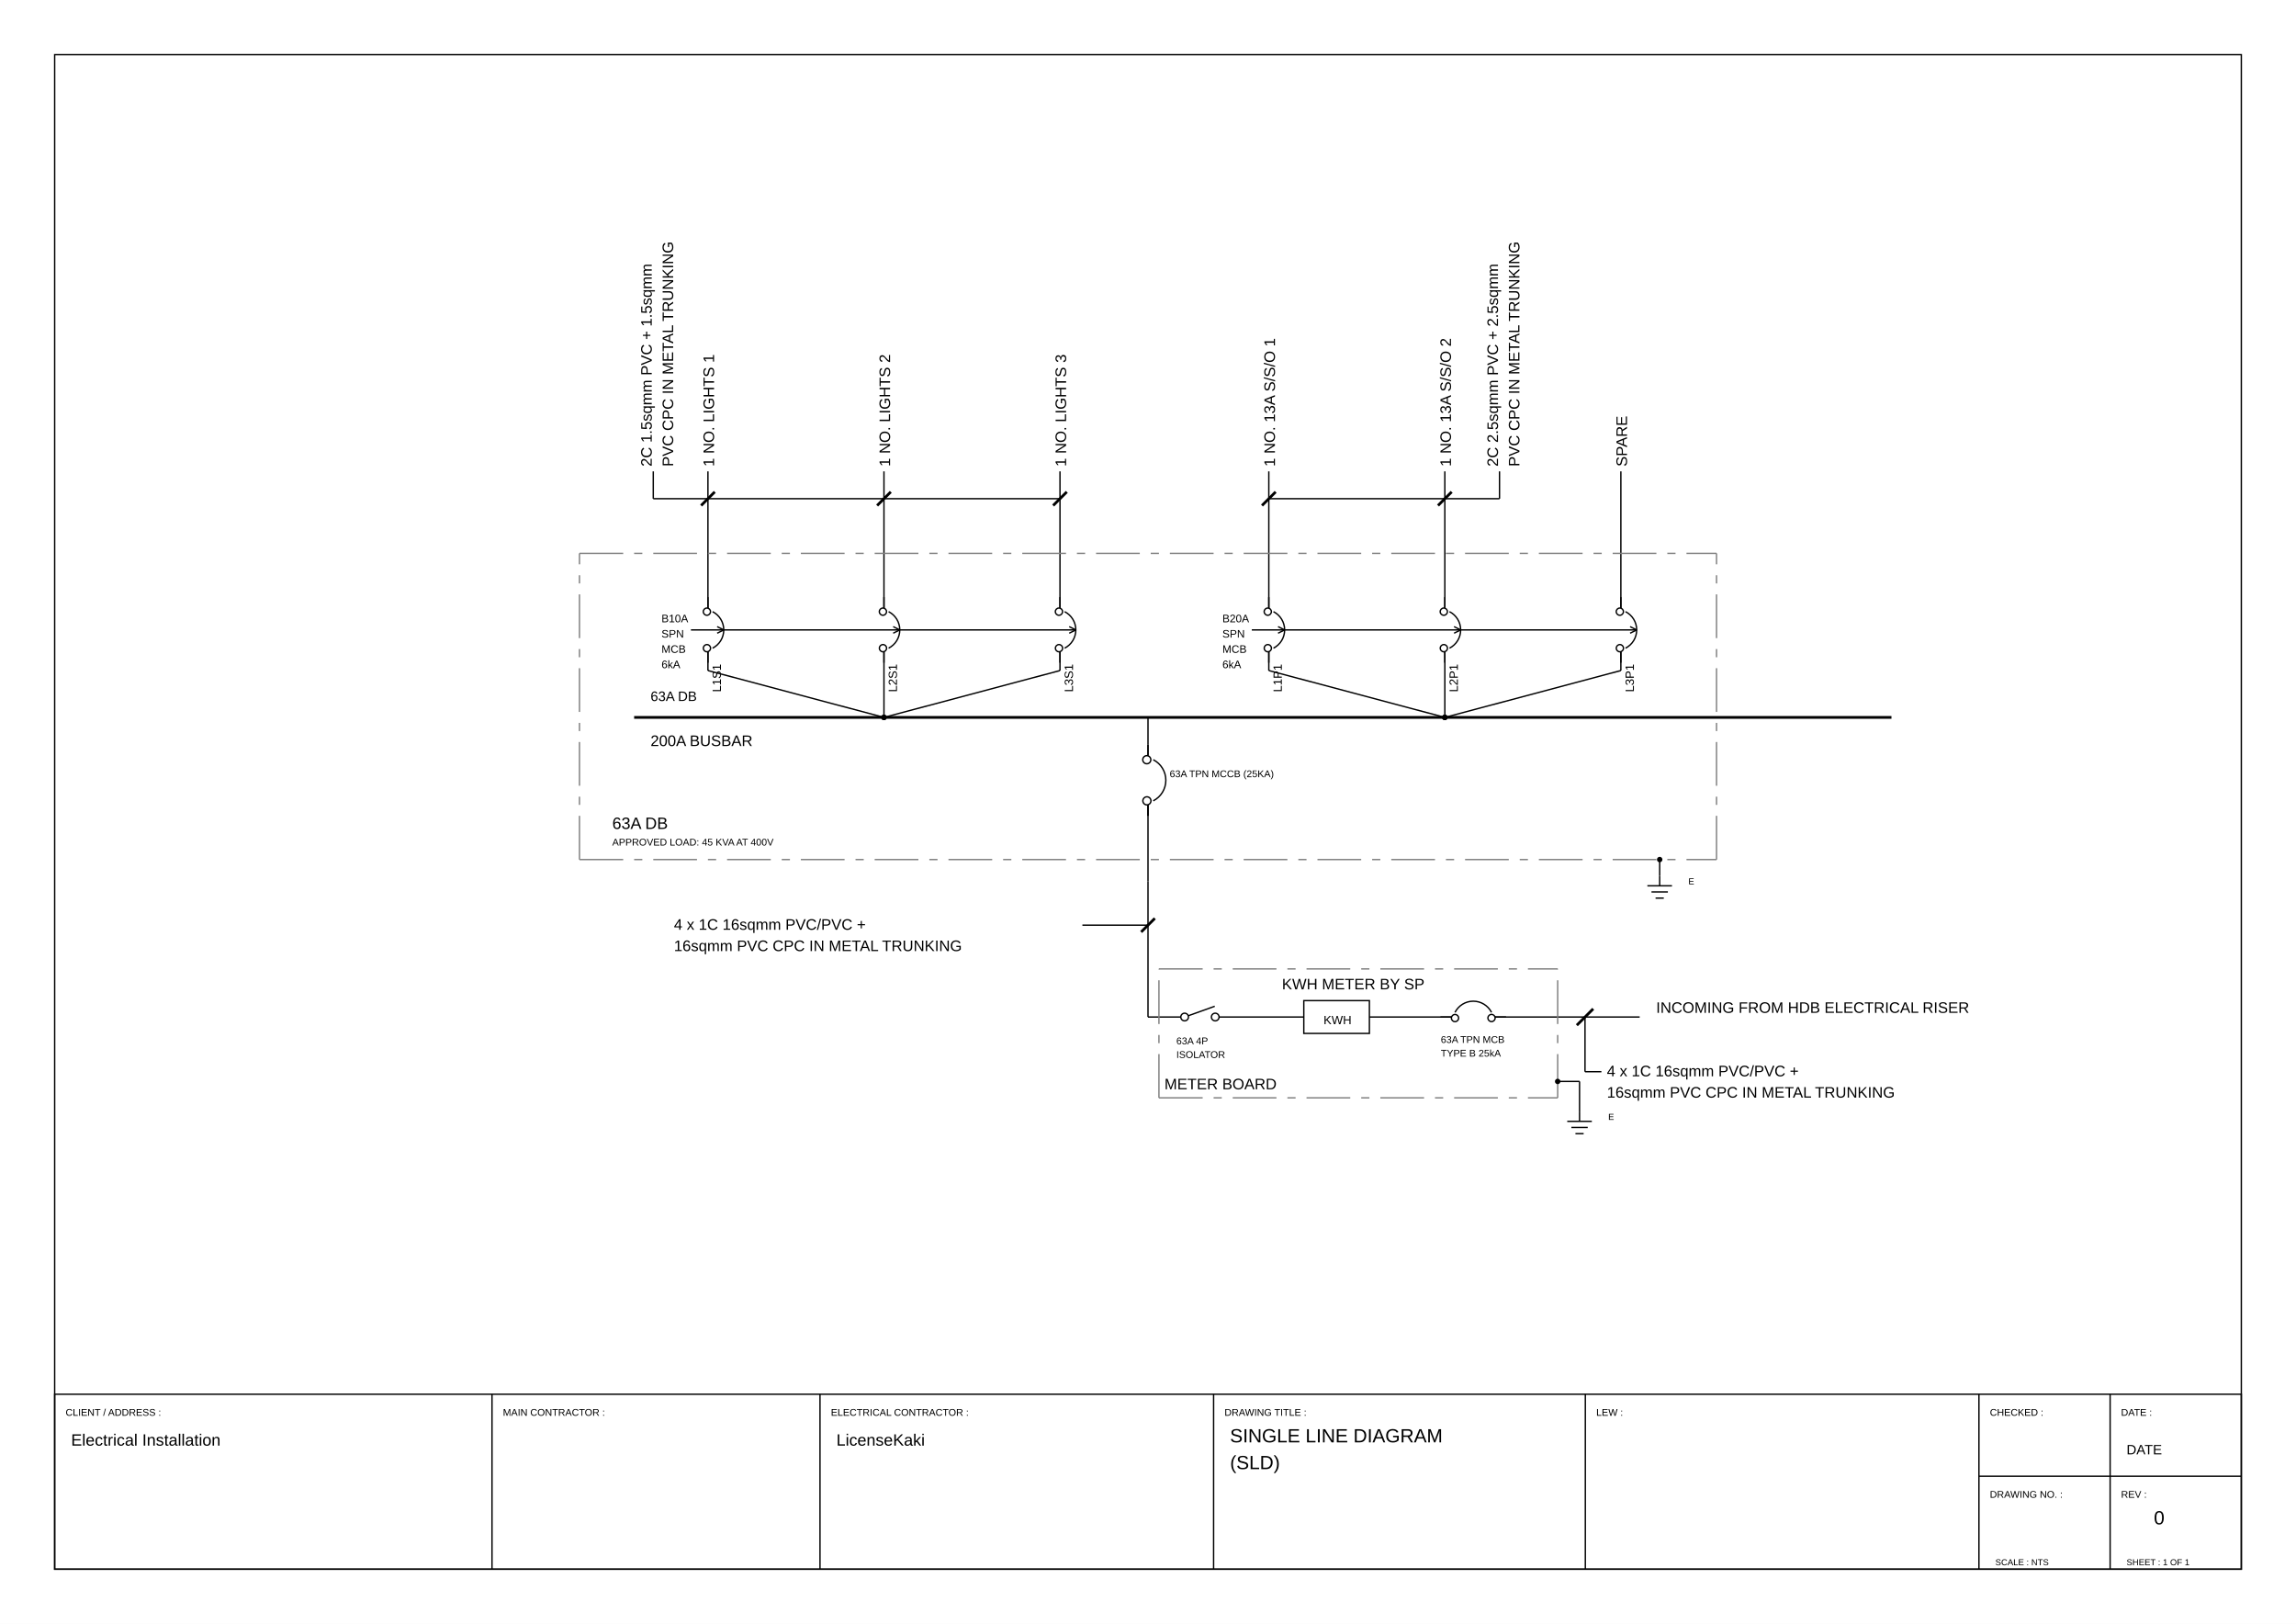
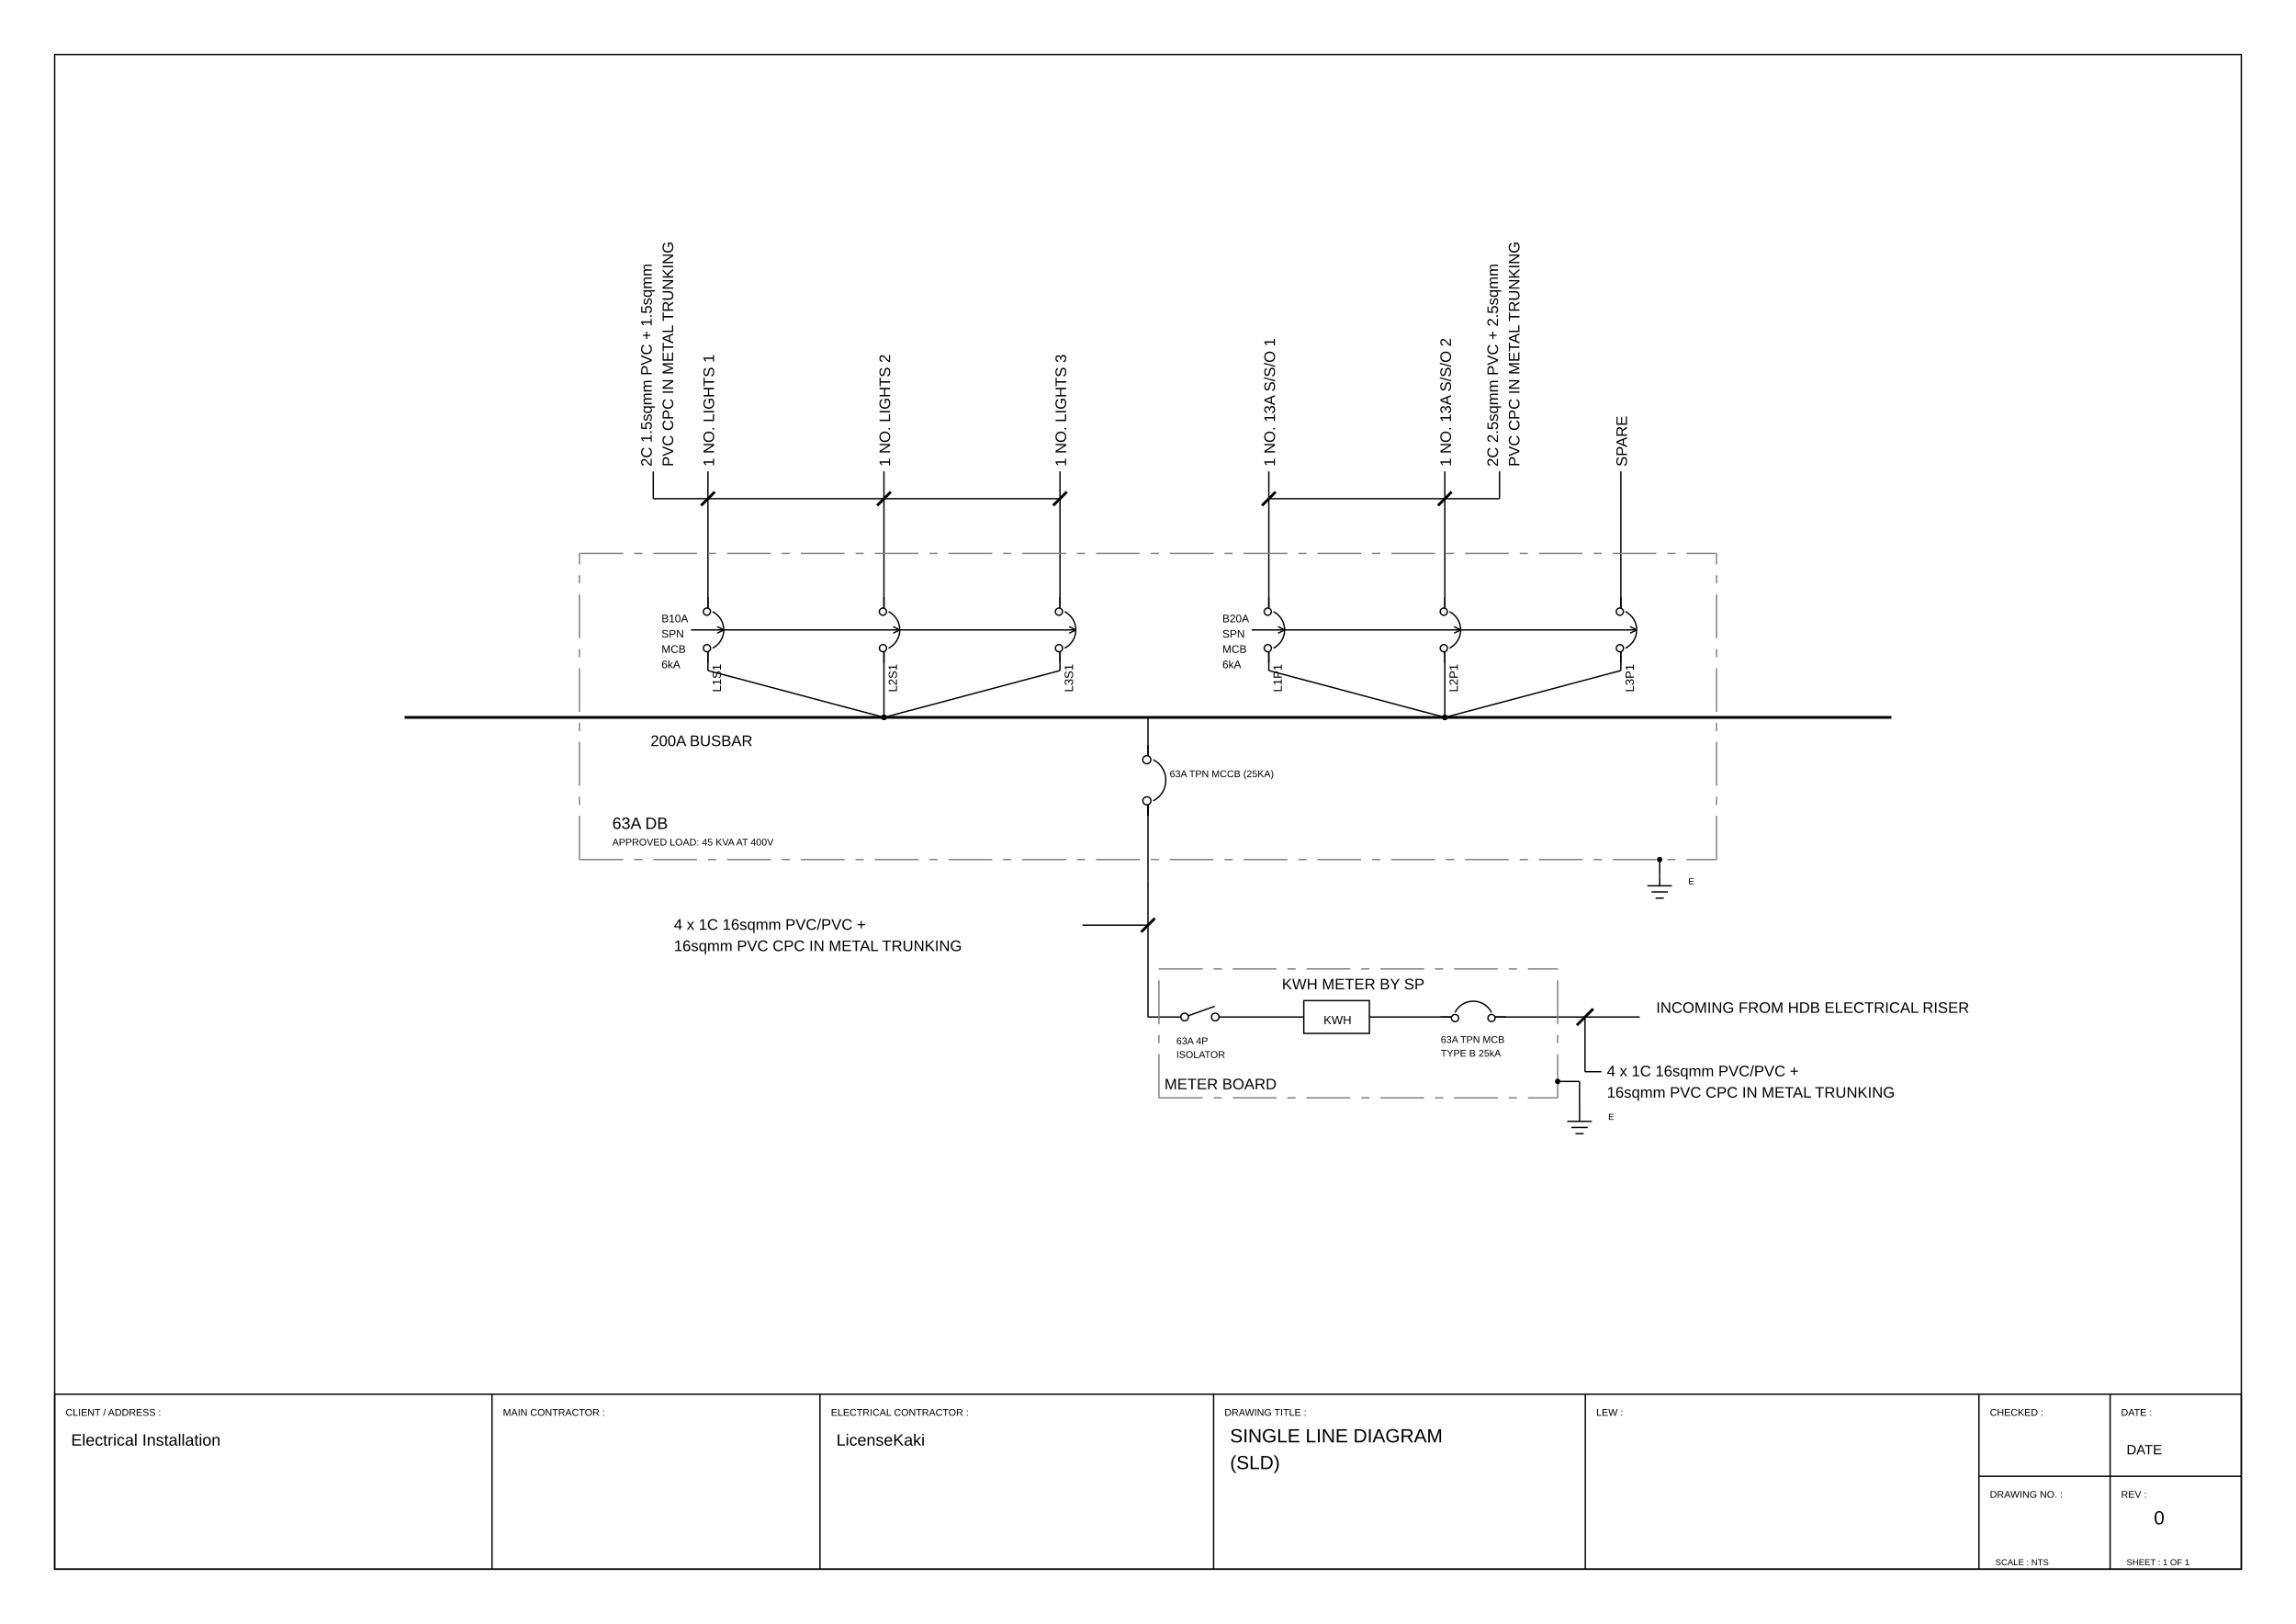
<svg xmlns="http://www.w3.org/2000/svg" viewBox="0 0 420.0 297.0" width="420.0mm" height="297.0mm">
  <rect width="420.0" height="297.0" fill="white" />
  <polygon points="10.00,287.00 410.00,287.00 410.00,10.00 10.00,10.00" stroke="#000000" stroke-width="0.25" fill="none" />
  <polygon points="10.00,287.00 410.00,287.00 410.00,255.00 10.00,255.00" stroke="#000000" stroke-width="0.25" fill="none" />
  <line x1="90.00" y1="255.00" x2="90.00" y2="287.00" stroke="#000000" stroke-width="0.25" fill="none" />
  <line x1="150.00" y1="255.00" x2="150.00" y2="287.00" stroke="#000000" stroke-width="0.25" fill="none" />
  <line x1="222.00" y1="255.00" x2="222.00" y2="287.00" stroke="#000000" stroke-width="0.25" fill="none" />
  <line x1="290.00" y1="255.00" x2="290.00" y2="287.00" stroke="#000000" stroke-width="0.25" fill="none" />
  <line x1="362.00" y1="255.00" x2="362.00" y2="287.00" stroke="#000000" stroke-width="0.25" fill="none" />
  <line x1="362.00" y1="270.00" x2="410.00" y2="270.00" stroke="#000000" stroke-width="0.25" fill="none" />
  <line x1="386.00" y1="255.00" x2="386.00" y2="287.00" stroke="#000000" stroke-width="0.25" fill="none" />
  <text x="12.00" y="258.94" font-family="Arial, Helvetica, sans-serif" font-size="1.8" fill="#000000">CLIENT / ADDRESS :</text>
  <text x="92.00" y="258.94" font-family="Arial, Helvetica, sans-serif" font-size="1.8" fill="#000000">MAIN CONTRACTOR :</text>
  <text x="152.00" y="258.94" font-family="Arial, Helvetica, sans-serif" font-size="1.8" fill="#000000">ELECTRICAL CONTRACTOR :</text>
  <text x="224.00" y="258.94" font-family="Arial, Helvetica, sans-serif" font-size="1.8" fill="#000000">DRAWING TITLE :</text>
  <text x="292.00" y="258.94" font-family="Arial, Helvetica, sans-serif" font-size="1.8" fill="#000000">LEW :</text>
  <text x="364.00" y="258.94" font-family="Arial, Helvetica, sans-serif" font-size="1.8" fill="#000000">CHECKED :</text>
  <text x="388.00" y="258.94" font-family="Arial, Helvetica, sans-serif" font-size="1.8" fill="#000000">DATE :</text>
  <text x="364.00" y="273.94" font-family="Arial, Helvetica, sans-serif" font-size="1.8" fill="#000000">DRAWING NO. :</text>
  <text x="388.00" y="273.94" font-family="Arial, Helvetica, sans-serif" font-size="1.8" fill="#000000">REV :</text>
  <circle cx="222.30" cy="186.01" r="0.70" stroke="#000000" stroke-width="0.25" fill="none" />
  <circle cx="216.70" cy="186.01" r="0.70" stroke="#000000" stroke-width="0.25" fill="none" />
  <polyline points="217.36,185.78 222.21,184.04" stroke="#000000" stroke-width="0.25" fill="none" />
  <text x="215.18" y="191.00" font-family="Arial, Helvetica, sans-serif" font-size="1.8" fill="#000000">
    <tspan x="215.18">63A 4P</tspan>
    <tspan x="215.18" dy="2.5">ISOLATOR</tspan>
  </text>
  <polygon points="238.50,183.01 250.50,183.01 250.50,189.01 238.50,189.01" stroke="#000000" stroke-width="0.25" fill="none" />
  <text x="242.10" y="187.32" font-family="Arial, Helvetica, sans-serif" font-size="2.2" fill="#000000">KWH</text>
  <text x="234.50" y="180.95" font-family="Arial, Helvetica, sans-serif" font-size="2.8" fill="#000000">KWH METER BY SP</text>
  <path d="M 272.84,185.16 A 3.75,3.75 0 0,0 266.16,185.16" stroke="#000000" stroke-width="0.25" fill="none" />
  <circle cx="266.16" cy="186.20" r="0.66" stroke="#000000" stroke-width="0.25" fill="none" />
  <circle cx="272.84" cy="186.19" r="0.66" stroke="#000000" stroke-width="0.25" fill="none" />
  <line x1="265.50" y1="186.01" x2="263.50" y2="186.01" stroke="#000000" stroke-width="0.25" fill="none" />
  <line x1="273.50" y1="186.01" x2="275.50" y2="186.01" stroke="#000000" stroke-width="0.25" fill="none" />
  <text x="263.56" y="190.75" font-family="Arial, Helvetica, sans-serif" font-size="1.8" fill="#000000">
    <tspan x="263.56">63A TPN MCB</tspan>
    <tspan x="263.56" dy="2.5">TYPE B 25kA</tspan>
  </text>
  <text x="302.94" y="185.25" font-family="Arial, Helvetica, sans-serif" font-size="2.8" fill="#000000">INCOMING FROM HDB ELECTRICAL RISER</text>
  <text x="293.94" y="196.85" font-family="Arial, Helvetica, sans-serif" font-size="2.8" fill="#000000">
    <tspan x="293.94">4 x 1C 16sqmm PVC/PVC +</tspan>
    <tspan x="293.94" dy="3.9">16sqmm PVC CPC IN METAL TRUNKING</tspan>
  </text>
  <text x="213.00" y="199.23" font-family="Arial, Helvetica, sans-serif" font-size="2.8" fill="#000000">METER BOARD</text>
  <line x1="288.94" y1="203.29" x2="288.94" y2="205.09" stroke="#000000" stroke-width="0.25" fill="none" />
  <line x1="286.69" y1="205.09" x2="291.19" y2="205.09" stroke="#000000" stroke-width="0.25" fill="none" />
  <line x1="287.44" y1="206.21" x2="290.44" y2="206.21" stroke="#000000" stroke-width="0.25" fill="none" />
  <line x1="288.19" y1="207.34" x2="289.69" y2="207.34" stroke="#000000" stroke-width="0.25" fill="none" />
  <text x="294.19" y="204.82" font-family="Arial, Helvetica, sans-serif" font-size="1.6" fill="#000000">E</text>
  <path d="M 210.96,146.47 A 4.22,4.22 0 0,0 210.96,138.95" stroke="#000000" stroke-width="0.25" fill="none" />
  <circle cx="209.78" cy="138.95" r="0.74" stroke="#000000" stroke-width="0.25" fill="none" />
  <circle cx="209.80" cy="146.47" r="0.74" stroke="#000000" stroke-width="0.25" fill="none" />
  <line x1="210.00" y1="147.21" x2="210.00" y2="149.21" stroke="#000000" stroke-width="0.25" fill="none" />
  <line x1="210.00" y1="138.21" x2="210.00" y2="136.21" stroke="#000000" stroke-width="0.25" fill="none" />
  <text x="213.96" y="142.15" font-family="Arial, Helvetica, sans-serif" font-size="1.8" fill="#000000">63A TPN MCCB (25KA)</text>
-   <line x1="116.00" y1="131.21" x2="346.00" y2="131.21" stroke="#000000" stroke-width="0.50" fill="none" />
-   <text x="119.00" y="128.21" font-family="Arial, Helvetica, sans-serif" font-size="2.5" fill="#000000">63A DB</text>
+   <line x1="74.00" y1="131.21" x2="346.00" y2="131.21" stroke="#000000" stroke-width="0.50" fill="none" />
  <text x="119.00" y="136.45" font-family="Arial, Helvetica, sans-serif" font-size="2.8" fill="#000000">200A BUSBAR</text>
  <text x="131.00" y="127.47" font-family="Arial, Helvetica, sans-serif" font-size="2.2" fill="#000000" transform="rotate(-90.0,131.00,126.59)">L1S1</text>
  <path d="M 130.35,118.55 A 3.75,3.75 0 0,0 130.35,111.87" stroke="#000000" stroke-width="0.25" fill="none" />
  <circle cx="129.31" cy="111.87" r="0.66" stroke="#000000" stroke-width="0.25" fill="none" />
  <circle cx="129.32" cy="118.55" r="0.66" stroke="#000000" stroke-width="0.25" fill="none" />
  <line x1="129.50" y1="119.21" x2="129.50" y2="121.21" stroke="#000000" stroke-width="0.25" fill="none" />
  <line x1="129.50" y1="111.21" x2="129.50" y2="109.21" stroke="#000000" stroke-width="0.25" fill="none" />
  <line x1="126.39" y1="115.21" x2="132.39" y2="115.21" stroke="#000000" stroke-width="0.25" fill="none" />
  <line x1="132.39" y1="115.21" x2="131.19" y2="114.61" stroke="#000000" stroke-width="0.25" fill="none" />
  <line x1="132.39" y1="115.21" x2="131.19" y2="115.81" stroke="#000000" stroke-width="0.25" fill="none" />
  <text x="121.00" y="113.81" font-family="Arial, Helvetica, sans-serif" font-size="2.0" fill="#000000">
    <tspan x="121.00">B10A</tspan>
    <tspan x="121.00" dy="2.8">SPN</tspan>
    <tspan x="121.00" dy="2.8">MCB</tspan>
    <tspan x="121.00" dy="2.8">6kA</tspan>
  </text>
  <text x="129.50" y="86.45" font-family="Arial, Helvetica, sans-serif" font-size="2.8" fill="#000000" transform="rotate(-90.0,129.50,85.33)">1 NO. LIGHTS 1</text>
  <text x="163.20" y="127.47" font-family="Arial, Helvetica, sans-serif" font-size="2.2" fill="#000000" transform="rotate(-90.0,163.20,126.59)">L2S1</text>
  <path d="M 162.55,118.55 A 3.75,3.75 0 0,0 162.55,111.87" stroke="#000000" stroke-width="0.25" fill="none" />
  <circle cx="161.51" cy="111.87" r="0.66" stroke="#000000" stroke-width="0.25" fill="none" />
  <circle cx="161.52" cy="118.55" r="0.66" stroke="#000000" stroke-width="0.25" fill="none" />
  <line x1="161.70" y1="119.21" x2="161.70" y2="121.21" stroke="#000000" stroke-width="0.25" fill="none" />
  <line x1="161.70" y1="111.21" x2="161.70" y2="109.21" stroke="#000000" stroke-width="0.25" fill="none" />
  <line x1="132.39" y1="115.21" x2="164.59" y2="115.21" stroke="#000000" stroke-width="0.25" fill="none" />
  <line x1="164.59" y1="115.21" x2="163.39" y2="114.61" stroke="#000000" stroke-width="0.25" fill="none" />
  <line x1="164.59" y1="115.21" x2="163.39" y2="115.81" stroke="#000000" stroke-width="0.25" fill="none" />
  <text x="161.70" y="86.45" font-family="Arial, Helvetica, sans-serif" font-size="2.8" fill="#000000" transform="rotate(-90.0,161.70,85.33)">1 NO. LIGHTS 2</text>
  <text x="195.40" y="127.47" font-family="Arial, Helvetica, sans-serif" font-size="2.2" fill="#000000" transform="rotate(-90.0,195.40,126.59)">L3S1</text>
  <path d="M 194.75,118.55 A 3.75,3.75 0 0,0 194.75,111.87" stroke="#000000" stroke-width="0.25" fill="none" />
  <circle cx="193.71" cy="111.87" r="0.66" stroke="#000000" stroke-width="0.25" fill="none" />
  <circle cx="193.72" cy="118.55" r="0.66" stroke="#000000" stroke-width="0.25" fill="none" />
  <line x1="193.90" y1="119.21" x2="193.90" y2="121.21" stroke="#000000" stroke-width="0.25" fill="none" />
  <line x1="193.90" y1="111.21" x2="193.90" y2="109.21" stroke="#000000" stroke-width="0.25" fill="none" />
  <line x1="164.59" y1="115.21" x2="196.79" y2="115.21" stroke="#000000" stroke-width="0.25" fill="none" />
  <line x1="196.79" y1="115.21" x2="195.59" y2="114.61" stroke="#000000" stroke-width="0.25" fill="none" />
  <line x1="196.79" y1="115.21" x2="195.59" y2="115.81" stroke="#000000" stroke-width="0.25" fill="none" />
  <text x="193.90" y="86.45" font-family="Arial, Helvetica, sans-serif" font-size="2.8" fill="#000000" transform="rotate(-90.0,193.90,85.33)">1 NO. LIGHTS 3</text>
  <text x="233.60" y="127.47" font-family="Arial, Helvetica, sans-serif" font-size="2.2" fill="#000000" transform="rotate(-90.0,233.60,126.59)">L1P1</text>
  <path d="M 232.95,118.55 A 3.75,3.75 0 0,0 232.95,111.87" stroke="#000000" stroke-width="0.25" fill="none" />
  <circle cx="231.91" cy="111.87" r="0.66" stroke="#000000" stroke-width="0.25" fill="none" />
  <circle cx="231.92" cy="118.55" r="0.66" stroke="#000000" stroke-width="0.25" fill="none" />
  <line x1="232.10" y1="119.21" x2="232.10" y2="121.21" stroke="#000000" stroke-width="0.25" fill="none" />
  <line x1="232.10" y1="111.21" x2="232.10" y2="109.21" stroke="#000000" stroke-width="0.25" fill="none" />
  <line x1="228.99" y1="115.21" x2="234.99" y2="115.21" stroke="#000000" stroke-width="0.25" fill="none" />
  <line x1="234.99" y1="115.21" x2="233.79" y2="114.61" stroke="#000000" stroke-width="0.25" fill="none" />
  <line x1="234.99" y1="115.21" x2="233.79" y2="115.81" stroke="#000000" stroke-width="0.25" fill="none" />
  <text x="223.60" y="113.81" font-family="Arial, Helvetica, sans-serif" font-size="2.0" fill="#000000">
    <tspan x="223.60">B20A</tspan>
    <tspan x="223.60" dy="2.8">SPN</tspan>
    <tspan x="223.60" dy="2.8">MCB</tspan>
    <tspan x="223.60" dy="2.8">6kA</tspan>
  </text>
  <text x="232.10" y="86.45" font-family="Arial, Helvetica, sans-serif" font-size="2.8" fill="#000000" transform="rotate(-90.0,232.10,85.33)">1 NO. 13A S/S/O 1</text>
  <text x="265.80" y="127.47" font-family="Arial, Helvetica, sans-serif" font-size="2.2" fill="#000000" transform="rotate(-90.0,265.80,126.59)">L2P1</text>
  <path d="M 265.15,118.55 A 3.75,3.75 0 0,0 265.15,111.87" stroke="#000000" stroke-width="0.25" fill="none" />
  <circle cx="264.11" cy="111.87" r="0.66" stroke="#000000" stroke-width="0.25" fill="none" />
  <circle cx="264.12" cy="118.55" r="0.66" stroke="#000000" stroke-width="0.25" fill="none" />
  <line x1="264.30" y1="119.21" x2="264.30" y2="121.21" stroke="#000000" stroke-width="0.25" fill="none" />
  <line x1="264.30" y1="111.21" x2="264.30" y2="109.21" stroke="#000000" stroke-width="0.25" fill="none" />
  <line x1="234.99" y1="115.21" x2="267.19" y2="115.21" stroke="#000000" stroke-width="0.25" fill="none" />
  <line x1="267.19" y1="115.21" x2="265.99" y2="114.61" stroke="#000000" stroke-width="0.25" fill="none" />
  <line x1="267.19" y1="115.21" x2="265.99" y2="115.81" stroke="#000000" stroke-width="0.25" fill="none" />
  <text x="264.30" y="86.45" font-family="Arial, Helvetica, sans-serif" font-size="2.8" fill="#000000" transform="rotate(-90.0,264.30,85.33)">1 NO. 13A S/S/O 2</text>
  <text x="298.00" y="127.47" font-family="Arial, Helvetica, sans-serif" font-size="2.2" fill="#000000" transform="rotate(-90.0,298.00,126.59)">L3P1</text>
  <path d="M 297.35,118.55 A 3.75,3.75 0 0,0 297.35,111.87" stroke="#000000" stroke-width="0.25" fill="none" />
  <circle cx="296.31" cy="111.87" r="0.66" stroke="#000000" stroke-width="0.25" fill="none" />
  <circle cx="296.32" cy="118.55" r="0.66" stroke="#000000" stroke-width="0.25" fill="none" />
  <line x1="296.50" y1="119.21" x2="296.50" y2="121.21" stroke="#000000" stroke-width="0.25" fill="none" />
  <line x1="296.50" y1="111.21" x2="296.50" y2="109.21" stroke="#000000" stroke-width="0.25" fill="none" />
  <line x1="267.19" y1="115.21" x2="299.39" y2="115.21" stroke="#000000" stroke-width="0.25" fill="none" />
  <line x1="299.39" y1="115.21" x2="298.19" y2="114.61" stroke="#000000" stroke-width="0.25" fill="none" />
  <line x1="299.39" y1="115.21" x2="298.19" y2="115.81" stroke="#000000" stroke-width="0.25" fill="none" />
  <text x="296.50" y="86.45" font-family="Arial, Helvetica, sans-serif" font-size="2.8" fill="#000000" transform="rotate(-90.0,296.50,85.33)">SPARE</text>
  <text x="118.10" y="86.45" font-family="Arial, Helvetica, sans-serif" font-size="2.8" fill="#000000" transform="rotate(-90.0,118.10,85.33)">2C 1.5sqmm PVC + 1.5sqmm</text>
  <text x="122.02" y="86.45" font-family="Arial, Helvetica, sans-serif" font-size="2.8" fill="#000000" transform="rotate(-90.0,122.02,85.33)">PVC CPC IN METAL TRUNKING</text>
  <text x="272.90" y="86.45" font-family="Arial, Helvetica, sans-serif" font-size="2.8" fill="#000000" transform="rotate(-90.0,272.90,85.33)">2C 2.5sqmm PVC + 2.5sqmm</text>
  <text x="276.82" y="86.45" font-family="Arial, Helvetica, sans-serif" font-size="2.8" fill="#000000" transform="rotate(-90.0,276.82,85.33)">PVC CPC IN METAL TRUNKING</text>
  <text x="112.00" y="151.61" font-family="Arial, Helvetica, sans-serif" font-size="3.0" fill="#000000">63A DB</text>
  <text x="112.00" y="154.65" font-family="Arial, Helvetica, sans-serif" font-size="1.8" fill="#000000">APPROVED LOAD: 45 KVA AT 400V</text>
  <line x1="303.60" y1="160.21" x2="303.60" y2="162.01" stroke="#000000" stroke-width="0.25" fill="none" />
  <line x1="301.35" y1="162.01" x2="305.85" y2="162.01" stroke="#000000" stroke-width="0.25" fill="none" />
  <line x1="302.10" y1="163.13" x2="305.10" y2="163.13" stroke="#000000" stroke-width="0.25" fill="none" />
  <line x1="302.85" y1="164.26" x2="304.35" y2="164.26" stroke="#000000" stroke-width="0.25" fill="none" />
  <text x="308.85" y="161.74" font-family="Arial, Helvetica, sans-serif" font-size="1.6" fill="#000000">E</text>
  <text x="123.28" y="170.05" font-family="Arial, Helvetica, sans-serif" font-size="2.8" fill="#000000">
    <tspan x="123.28">4 x 1C 16sqmm PVC/PVC +</tspan>
    <tspan x="123.28" dy="3.9">16sqmm PVC CPC IN METAL TRUNKING</tspan>
  </text>
  <line x1="210.00" y1="186.01" x2="216.00" y2="186.01" stroke="#000000" stroke-width="0.25" fill="none" />
  <line x1="223.00" y1="186.01" x2="238.50" y2="186.01" stroke="#000000" stroke-width="0.25" fill="none" />
  <line x1="250.50" y1="186.01" x2="265.50" y2="186.01" stroke="#000000" stroke-width="0.25" fill="none" />
  <line x1="273.50" y1="186.01" x2="299.94" y2="186.01" stroke="#000000" stroke-width="0.25" fill="none" />
  <line x1="289.94" y1="186.01" x2="289.94" y2="196.01" stroke="#000000" stroke-width="0.25" fill="none" />
  <line x1="210.00" y1="186.01" x2="210.00" y2="161.21" stroke="#000000" stroke-width="0.25" fill="none" />
  <line x1="284.94" y1="197.79" x2="288.94" y2="197.79" stroke="#000000" stroke-width="0.25" fill="none" />
  <line x1="288.94" y1="197.79" x2="288.94" y2="203.29" stroke="#000000" stroke-width="0.25" fill="none" />
  <line x1="210.00" y1="161.21" x2="210.00" y2="147.21" stroke="#000000" stroke-width="0.25" fill="none" />
  <line x1="210.00" y1="149.21" x2="210.00" y2="147.21" stroke="#000000" stroke-width="0.25" fill="none" />
  <line x1="210.00" y1="138.21" x2="210.00" y2="136.21" stroke="#000000" stroke-width="0.25" fill="none" />
  <line x1="210.00" y1="136.21" x2="210.00" y2="131.21" stroke="#000000" stroke-width="0.25" fill="none" />
  <line x1="129.50" y1="122.64" x2="129.50" y2="119.21" stroke="#000000" stroke-width="0.25" fill="none" />
  <line x1="129.50" y1="111.21" x2="129.50" y2="109.21" stroke="#000000" stroke-width="0.25" fill="none" />
  <line x1="129.50" y1="109.21" x2="129.50" y2="86.21" stroke="#000000" stroke-width="0.25" fill="none" />
  <line x1="161.70" y1="131.21" x2="161.70" y2="119.21" stroke="#000000" stroke-width="0.25" fill="none" />
  <line x1="161.70" y1="111.21" x2="161.70" y2="109.21" stroke="#000000" stroke-width="0.25" fill="none" />
  <line x1="161.70" y1="109.21" x2="161.70" y2="86.21" stroke="#000000" stroke-width="0.25" fill="none" />
  <line x1="193.90" y1="122.64" x2="193.90" y2="119.21" stroke="#000000" stroke-width="0.25" fill="none" />
  <line x1="193.90" y1="111.21" x2="193.90" y2="109.21" stroke="#000000" stroke-width="0.25" fill="none" />
  <line x1="193.90" y1="109.21" x2="193.90" y2="86.21" stroke="#000000" stroke-width="0.25" fill="none" />
  <line x1="232.10" y1="122.64" x2="232.10" y2="119.21" stroke="#000000" stroke-width="0.25" fill="none" />
  <line x1="232.10" y1="111.21" x2="232.10" y2="109.21" stroke="#000000" stroke-width="0.25" fill="none" />
  <line x1="232.10" y1="109.21" x2="232.10" y2="86.21" stroke="#000000" stroke-width="0.25" fill="none" />
  <line x1="264.30" y1="131.21" x2="264.30" y2="119.21" stroke="#000000" stroke-width="0.25" fill="none" />
  <line x1="264.30" y1="111.21" x2="264.30" y2="109.21" stroke="#000000" stroke-width="0.25" fill="none" />
  <line x1="264.30" y1="109.21" x2="264.30" y2="86.21" stroke="#000000" stroke-width="0.25" fill="none" />
  <line x1="296.50" y1="122.64" x2="296.50" y2="119.21" stroke="#000000" stroke-width="0.25" fill="none" />
  <line x1="296.50" y1="111.21" x2="296.50" y2="109.21" stroke="#000000" stroke-width="0.25" fill="none" />
  <line x1="296.50" y1="109.21" x2="296.50" y2="86.21" stroke="#000000" stroke-width="0.25" fill="none" />
  <line x1="119.50" y1="91.21" x2="119.50" y2="86.21" stroke="#000000" stroke-width="0.25" fill="none" />
  <line x1="274.30" y1="91.21" x2="274.30" y2="86.21" stroke="#000000" stroke-width="0.25" fill="none" />
  <line x1="303.60" y1="157.21" x2="303.60" y2="160.21" stroke="#000000" stroke-width="0.25" fill="none" />
  <line x1="288.44" y1="187.51" x2="291.44" y2="184.51" stroke="#000000" stroke-width="0.50" fill="none" />
  <line x1="208.75" y1="170.46" x2="211.25" y2="167.96" stroke="#000000" stroke-width="0.50" fill="none" />
  <line x1="128.25" y1="92.46" x2="130.75" y2="89.96" stroke="#000000" stroke-width="0.50" fill="none" />
  <line x1="160.45" y1="92.46" x2="162.95" y2="89.96" stroke="#000000" stroke-width="0.50" fill="none" />
  <line x1="192.65" y1="92.46" x2="195.15" y2="89.96" stroke="#000000" stroke-width="0.50" fill="none" />
  <line x1="230.85" y1="92.46" x2="233.35" y2="89.96" stroke="#000000" stroke-width="0.50" fill="none" />
  <line x1="263.05" y1="92.46" x2="265.55" y2="89.96" stroke="#000000" stroke-width="0.50" fill="none" />
  <line x1="289.94" y1="196.01" x2="292.94" y2="196.01" stroke="#000000" stroke-width="0.25" fill="none" />
  <line x1="210.00" y1="169.21" x2="198.00" y2="169.21" stroke="#000000" stroke-width="0.25" fill="none" />
  <line x1="119.50" y1="91.21" x2="193.90" y2="91.21" stroke="#000000" stroke-width="0.25" fill="none" />
  <line x1="232.10" y1="91.21" x2="274.30" y2="91.21" stroke="#000000" stroke-width="0.25" fill="none" />
  <line x1="161.70" y1="131.21" x2="129.50" y2="122.64" stroke="#000000" stroke-width="0.25" fill="none" />
  <line x1="161.70" y1="131.21" x2="193.90" y2="122.64" stroke="#000000" stroke-width="0.25" fill="none" />
  <line x1="264.30" y1="131.21" x2="232.10" y2="122.64" stroke="#000000" stroke-width="0.25" fill="none" />
  <line x1="264.30" y1="131.21" x2="296.50" y2="122.64" stroke="#000000" stroke-width="0.25" fill="none" />
  <line x1="212.00" y1="200.79" x2="220.00" y2="200.79" stroke="#808080" stroke-width="0.25" fill="none" />
  <line x1="222.00" y1="200.79" x2="223.50" y2="200.79" stroke="#808080" stroke-width="0.25" fill="none" />
  <line x1="225.50" y1="200.79" x2="233.50" y2="200.79" stroke="#808080" stroke-width="0.25" fill="none" />
  <line x1="235.50" y1="200.79" x2="237.00" y2="200.79" stroke="#808080" stroke-width="0.25" fill="none" />
  <line x1="239.00" y1="200.79" x2="247.00" y2="200.79" stroke="#808080" stroke-width="0.25" fill="none" />
  <line x1="249.00" y1="200.79" x2="250.50" y2="200.79" stroke="#808080" stroke-width="0.25" fill="none" />
  <line x1="252.50" y1="200.79" x2="260.50" y2="200.79" stroke="#808080" stroke-width="0.25" fill="none" />
  <line x1="262.50" y1="200.79" x2="264.00" y2="200.79" stroke="#808080" stroke-width="0.25" fill="none" />
  <line x1="266.00" y1="200.79" x2="274.00" y2="200.79" stroke="#808080" stroke-width="0.25" fill="none" />
  <line x1="276.00" y1="200.79" x2="277.50" y2="200.79" stroke="#808080" stroke-width="0.25" fill="none" />
  <line x1="279.50" y1="200.79" x2="284.94" y2="200.79" stroke="#808080" stroke-width="0.25" fill="none" />
  <line x1="212.00" y1="177.21" x2="220.00" y2="177.21" stroke="#808080" stroke-width="0.25" fill="none" />
  <line x1="222.00" y1="177.21" x2="223.50" y2="177.21" stroke="#808080" stroke-width="0.25" fill="none" />
  <line x1="225.50" y1="177.21" x2="233.50" y2="177.21" stroke="#808080" stroke-width="0.25" fill="none" />
  <line x1="235.50" y1="177.21" x2="237.00" y2="177.21" stroke="#808080" stroke-width="0.25" fill="none" />
  <line x1="239.00" y1="177.21" x2="247.00" y2="177.21" stroke="#808080" stroke-width="0.25" fill="none" />
  <line x1="249.00" y1="177.21" x2="250.50" y2="177.21" stroke="#808080" stroke-width="0.25" fill="none" />
  <line x1="252.50" y1="177.21" x2="260.50" y2="177.21" stroke="#808080" stroke-width="0.25" fill="none" />
  <line x1="262.50" y1="177.21" x2="264.00" y2="177.21" stroke="#808080" stroke-width="0.25" fill="none" />
  <line x1="266.00" y1="177.21" x2="274.00" y2="177.21" stroke="#808080" stroke-width="0.25" fill="none" />
  <line x1="276.00" y1="177.21" x2="277.50" y2="177.21" stroke="#808080" stroke-width="0.25" fill="none" />
  <line x1="279.50" y1="177.21" x2="284.94" y2="177.21" stroke="#808080" stroke-width="0.25" fill="none" />
  <line x1="212.00" y1="200.79" x2="212.00" y2="192.79" stroke="#808080" stroke-width="0.25" fill="none" />
  <line x1="212.00" y1="190.79" x2="212.00" y2="189.29" stroke="#808080" stroke-width="0.25" fill="none" />
  <line x1="212.00" y1="187.29" x2="212.00" y2="179.29" stroke="#808080" stroke-width="0.25" fill="none" />
  <line x1="212.00" y1="177.29" x2="212.00" y2="177.21" stroke="#808080" stroke-width="0.25" fill="none" />
  <line x1="284.94" y1="200.79" x2="284.94" y2="192.79" stroke="#808080" stroke-width="0.25" fill="none" />
  <line x1="284.94" y1="190.79" x2="284.94" y2="189.29" stroke="#808080" stroke-width="0.25" fill="none" />
  <line x1="284.94" y1="187.29" x2="284.94" y2="179.29" stroke="#808080" stroke-width="0.25" fill="none" />
  <line x1="284.94" y1="177.29" x2="284.94" y2="177.21" stroke="#808080" stroke-width="0.25" fill="none" />
  <line x1="106.00" y1="157.21" x2="114.00" y2="157.21" stroke="#808080" stroke-width="0.25" fill="none" />
  <line x1="116.00" y1="157.21" x2="117.50" y2="157.21" stroke="#808080" stroke-width="0.25" fill="none" />
  <line x1="119.50" y1="157.21" x2="127.50" y2="157.21" stroke="#808080" stroke-width="0.25" fill="none" />
  <line x1="129.50" y1="157.21" x2="131.00" y2="157.21" stroke="#808080" stroke-width="0.25" fill="none" />
  <line x1="133.00" y1="157.21" x2="141.00" y2="157.21" stroke="#808080" stroke-width="0.25" fill="none" />
  <line x1="143.00" y1="157.21" x2="144.50" y2="157.21" stroke="#808080" stroke-width="0.25" fill="none" />
  <line x1="146.50" y1="157.21" x2="154.50" y2="157.21" stroke="#808080" stroke-width="0.25" fill="none" />
  <line x1="156.50" y1="157.21" x2="158.00" y2="157.21" stroke="#808080" stroke-width="0.25" fill="none" />
  <line x1="160.00" y1="157.21" x2="168.00" y2="157.21" stroke="#808080" stroke-width="0.25" fill="none" />
  <line x1="170.00" y1="157.21" x2="171.50" y2="157.21" stroke="#808080" stroke-width="0.25" fill="none" />
  <line x1="173.50" y1="157.21" x2="181.50" y2="157.21" stroke="#808080" stroke-width="0.25" fill="none" />
  <line x1="183.50" y1="157.21" x2="185.00" y2="157.21" stroke="#808080" stroke-width="0.25" fill="none" />
  <line x1="187.00" y1="157.21" x2="195.00" y2="157.21" stroke="#808080" stroke-width="0.25" fill="none" />
  <line x1="197.00" y1="157.21" x2="198.50" y2="157.21" stroke="#808080" stroke-width="0.25" fill="none" />
  <line x1="200.50" y1="157.21" x2="208.50" y2="157.21" stroke="#808080" stroke-width="0.25" fill="none" />
  <line x1="210.50" y1="157.21" x2="212.00" y2="157.21" stroke="#808080" stroke-width="0.25" fill="none" />
  <line x1="214.00" y1="157.21" x2="222.00" y2="157.21" stroke="#808080" stroke-width="0.25" fill="none" />
  <line x1="224.00" y1="157.21" x2="225.50" y2="157.21" stroke="#808080" stroke-width="0.25" fill="none" />
  <line x1="227.50" y1="157.21" x2="235.50" y2="157.21" stroke="#808080" stroke-width="0.25" fill="none" />
  <line x1="237.50" y1="157.21" x2="239.00" y2="157.21" stroke="#808080" stroke-width="0.25" fill="none" />
  <line x1="241.00" y1="157.21" x2="249.00" y2="157.21" stroke="#808080" stroke-width="0.25" fill="none" />
  <line x1="251.00" y1="157.21" x2="252.50" y2="157.21" stroke="#808080" stroke-width="0.25" fill="none" />
  <line x1="254.50" y1="157.21" x2="262.50" y2="157.21" stroke="#808080" stroke-width="0.25" fill="none" />
  <line x1="264.50" y1="157.21" x2="266.00" y2="157.21" stroke="#808080" stroke-width="0.25" fill="none" />
  <line x1="268.00" y1="157.21" x2="276.00" y2="157.21" stroke="#808080" stroke-width="0.25" fill="none" />
  <line x1="278.00" y1="157.21" x2="279.50" y2="157.21" stroke="#808080" stroke-width="0.25" fill="none" />
  <line x1="281.50" y1="157.21" x2="289.50" y2="157.21" stroke="#808080" stroke-width="0.25" fill="none" />
  <line x1="291.50" y1="157.21" x2="293.00" y2="157.21" stroke="#808080" stroke-width="0.25" fill="none" />
  <line x1="295.00" y1="157.21" x2="303.00" y2="157.21" stroke="#808080" stroke-width="0.25" fill="none" />
  <line x1="305.00" y1="157.21" x2="306.50" y2="157.21" stroke="#808080" stroke-width="0.25" fill="none" />
  <line x1="308.50" y1="157.21" x2="314.00" y2="157.21" stroke="#808080" stroke-width="0.25" fill="none" />
  <line x1="106.00" y1="101.21" x2="114.00" y2="101.21" stroke="#808080" stroke-width="0.25" fill="none" />
  <line x1="116.00" y1="101.21" x2="117.50" y2="101.21" stroke="#808080" stroke-width="0.25" fill="none" />
  <line x1="119.50" y1="101.21" x2="127.50" y2="101.21" stroke="#808080" stroke-width="0.25" fill="none" />
  <line x1="129.50" y1="101.21" x2="131.00" y2="101.21" stroke="#808080" stroke-width="0.25" fill="none" />
  <line x1="133.00" y1="101.21" x2="141.00" y2="101.21" stroke="#808080" stroke-width="0.25" fill="none" />
  <line x1="143.00" y1="101.21" x2="144.50" y2="101.21" stroke="#808080" stroke-width="0.25" fill="none" />
  <line x1="146.50" y1="101.21" x2="154.50" y2="101.21" stroke="#808080" stroke-width="0.25" fill="none" />
  <line x1="156.50" y1="101.21" x2="158.00" y2="101.21" stroke="#808080" stroke-width="0.25" fill="none" />
  <line x1="160.00" y1="101.21" x2="168.00" y2="101.21" stroke="#808080" stroke-width="0.25" fill="none" />
  <line x1="170.00" y1="101.21" x2="171.50" y2="101.21" stroke="#808080" stroke-width="0.25" fill="none" />
  <line x1="173.50" y1="101.21" x2="181.50" y2="101.21" stroke="#808080" stroke-width="0.25" fill="none" />
  <line x1="183.50" y1="101.21" x2="185.00" y2="101.21" stroke="#808080" stroke-width="0.25" fill="none" />
  <line x1="187.00" y1="101.21" x2="195.00" y2="101.21" stroke="#808080" stroke-width="0.25" fill="none" />
  <line x1="197.00" y1="101.21" x2="198.50" y2="101.21" stroke="#808080" stroke-width="0.25" fill="none" />
  <line x1="200.50" y1="101.21" x2="208.50" y2="101.21" stroke="#808080" stroke-width="0.25" fill="none" />
  <line x1="210.50" y1="101.21" x2="212.00" y2="101.21" stroke="#808080" stroke-width="0.25" fill="none" />
  <line x1="214.00" y1="101.21" x2="222.00" y2="101.21" stroke="#808080" stroke-width="0.25" fill="none" />
  <line x1="224.00" y1="101.21" x2="225.50" y2="101.21" stroke="#808080" stroke-width="0.25" fill="none" />
  <line x1="227.50" y1="101.21" x2="235.50" y2="101.21" stroke="#808080" stroke-width="0.25" fill="none" />
  <line x1="237.50" y1="101.21" x2="239.00" y2="101.21" stroke="#808080" stroke-width="0.25" fill="none" />
  <line x1="241.00" y1="101.21" x2="249.00" y2="101.21" stroke="#808080" stroke-width="0.25" fill="none" />
  <line x1="251.00" y1="101.21" x2="252.50" y2="101.21" stroke="#808080" stroke-width="0.25" fill="none" />
  <line x1="254.50" y1="101.21" x2="262.50" y2="101.21" stroke="#808080" stroke-width="0.25" fill="none" />
  <line x1="264.50" y1="101.21" x2="266.00" y2="101.21" stroke="#808080" stroke-width="0.25" fill="none" />
  <line x1="268.00" y1="101.21" x2="276.00" y2="101.21" stroke="#808080" stroke-width="0.25" fill="none" />
  <line x1="278.00" y1="101.21" x2="279.50" y2="101.21" stroke="#808080" stroke-width="0.25" fill="none" />
  <line x1="281.50" y1="101.21" x2="289.50" y2="101.21" stroke="#808080" stroke-width="0.25" fill="none" />
  <line x1="291.50" y1="101.21" x2="293.00" y2="101.21" stroke="#808080" stroke-width="0.25" fill="none" />
  <line x1="295.00" y1="101.21" x2="303.00" y2="101.21" stroke="#808080" stroke-width="0.25" fill="none" />
  <line x1="305.00" y1="101.21" x2="306.50" y2="101.21" stroke="#808080" stroke-width="0.25" fill="none" />
  <line x1="308.50" y1="101.21" x2="314.00" y2="101.21" stroke="#808080" stroke-width="0.25" fill="none" />
  <line x1="106.00" y1="157.21" x2="106.00" y2="149.21" stroke="#808080" stroke-width="0.25" fill="none" />
  <line x1="106.00" y1="147.21" x2="106.00" y2="145.71" stroke="#808080" stroke-width="0.25" fill="none" />
  <line x1="106.00" y1="143.71" x2="106.00" y2="135.71" stroke="#808080" stroke-width="0.25" fill="none" />
  <line x1="106.00" y1="133.71" x2="106.00" y2="132.21" stroke="#808080" stroke-width="0.25" fill="none" />
  <line x1="106.00" y1="130.21" x2="106.00" y2="122.21" stroke="#808080" stroke-width="0.25" fill="none" />
  <line x1="106.00" y1="120.21" x2="106.00" y2="118.71" stroke="#808080" stroke-width="0.25" fill="none" />
  <line x1="106.00" y1="116.71" x2="106.00" y2="108.71" stroke="#808080" stroke-width="0.25" fill="none" />
  <line x1="106.00" y1="106.71" x2="106.00" y2="105.21" stroke="#808080" stroke-width="0.25" fill="none" />
  <line x1="106.00" y1="103.21" x2="106.00" y2="101.21" stroke="#808080" stroke-width="0.25" fill="none" />
  <line x1="314.00" y1="157.21" x2="314.00" y2="149.21" stroke="#808080" stroke-width="0.25" fill="none" />
  <line x1="314.00" y1="147.21" x2="314.00" y2="145.71" stroke="#808080" stroke-width="0.25" fill="none" />
  <line x1="314.00" y1="143.71" x2="314.00" y2="135.71" stroke="#808080" stroke-width="0.25" fill="none" />
  <line x1="314.00" y1="133.71" x2="314.00" y2="132.21" stroke="#808080" stroke-width="0.25" fill="none" />
  <line x1="314.00" y1="130.21" x2="314.00" y2="122.21" stroke="#808080" stroke-width="0.25" fill="none" />
  <line x1="314.00" y1="120.21" x2="314.00" y2="118.71" stroke="#808080" stroke-width="0.25" fill="none" />
  <line x1="314.00" y1="116.71" x2="314.00" y2="108.71" stroke="#808080" stroke-width="0.25" fill="none" />
  <line x1="314.00" y1="106.71" x2="314.00" y2="105.21" stroke="#808080" stroke-width="0.25" fill="none" />
  <line x1="314.00" y1="103.21" x2="314.00" y2="101.21" stroke="#808080" stroke-width="0.25" fill="none" />
  <circle cx="284.94" cy="197.79" r="0.50" fill="rgb(0,0,0)" stroke="none" />
  <circle cx="161.70" cy="131.21" r="0.50" fill="rgb(0,0,0)" stroke="none" />
  <circle cx="161.70" cy="131.21" r="0.50" fill="rgb(0,0,0)" stroke="none" />
  <circle cx="161.70" cy="131.21" r="0.50" fill="rgb(0,0,0)" stroke="none" />
  <circle cx="264.30" cy="131.21" r="0.50" fill="rgb(0,0,0)" stroke="none" />
  <circle cx="264.30" cy="131.21" r="0.50" fill="rgb(0,0,0)" stroke="none" />
  <circle cx="264.30" cy="131.21" r="0.50" fill="rgb(0,0,0)" stroke="none" />
  <circle cx="303.60" cy="157.21" r="0.50" fill="rgb(0,0,0)" stroke="none" />
  <text x="13.00" y="264.40" font-family="Arial, Helvetica, sans-serif" font-size="3.0" fill="#000000">Electrical Installation</text>
  <text x="153.00" y="264.40" font-family="Arial, Helvetica, sans-serif" font-size="3.0" fill="#000000">LicenseKaki</text>
  <text x="225.00" y="263.80" font-family="Arial, Helvetica, sans-serif" font-size="3.5" fill="#000000">
    <tspan x="225.00">SINGLE LINE DIAGRAM</tspan>
    <tspan x="225.00" dy="4.9">(SLD)</tspan>
  </text>
  <text x="389.00" y="266.00" font-family="Arial, Helvetica, sans-serif" font-size="2.5" fill="#000000">DATE</text>
  <text x="365.00" y="278.00" font-family="Arial, Helvetica, sans-serif" font-size="2.5" fill="#000000" />
  <text x="394.00" y="278.80" font-family="Arial, Helvetica, sans-serif" font-size="3.5" fill="#000000">0</text>
  <text x="365.00" y="286.28" font-family="Arial, Helvetica, sans-serif" font-size="1.6" fill="#000000">SCALE : NTS</text>
  <text x="389.00" y="286.28" font-family="Arial, Helvetica, sans-serif" font-size="1.6" fill="#000000">SHEET : 1 OF 1</text>
</svg>
